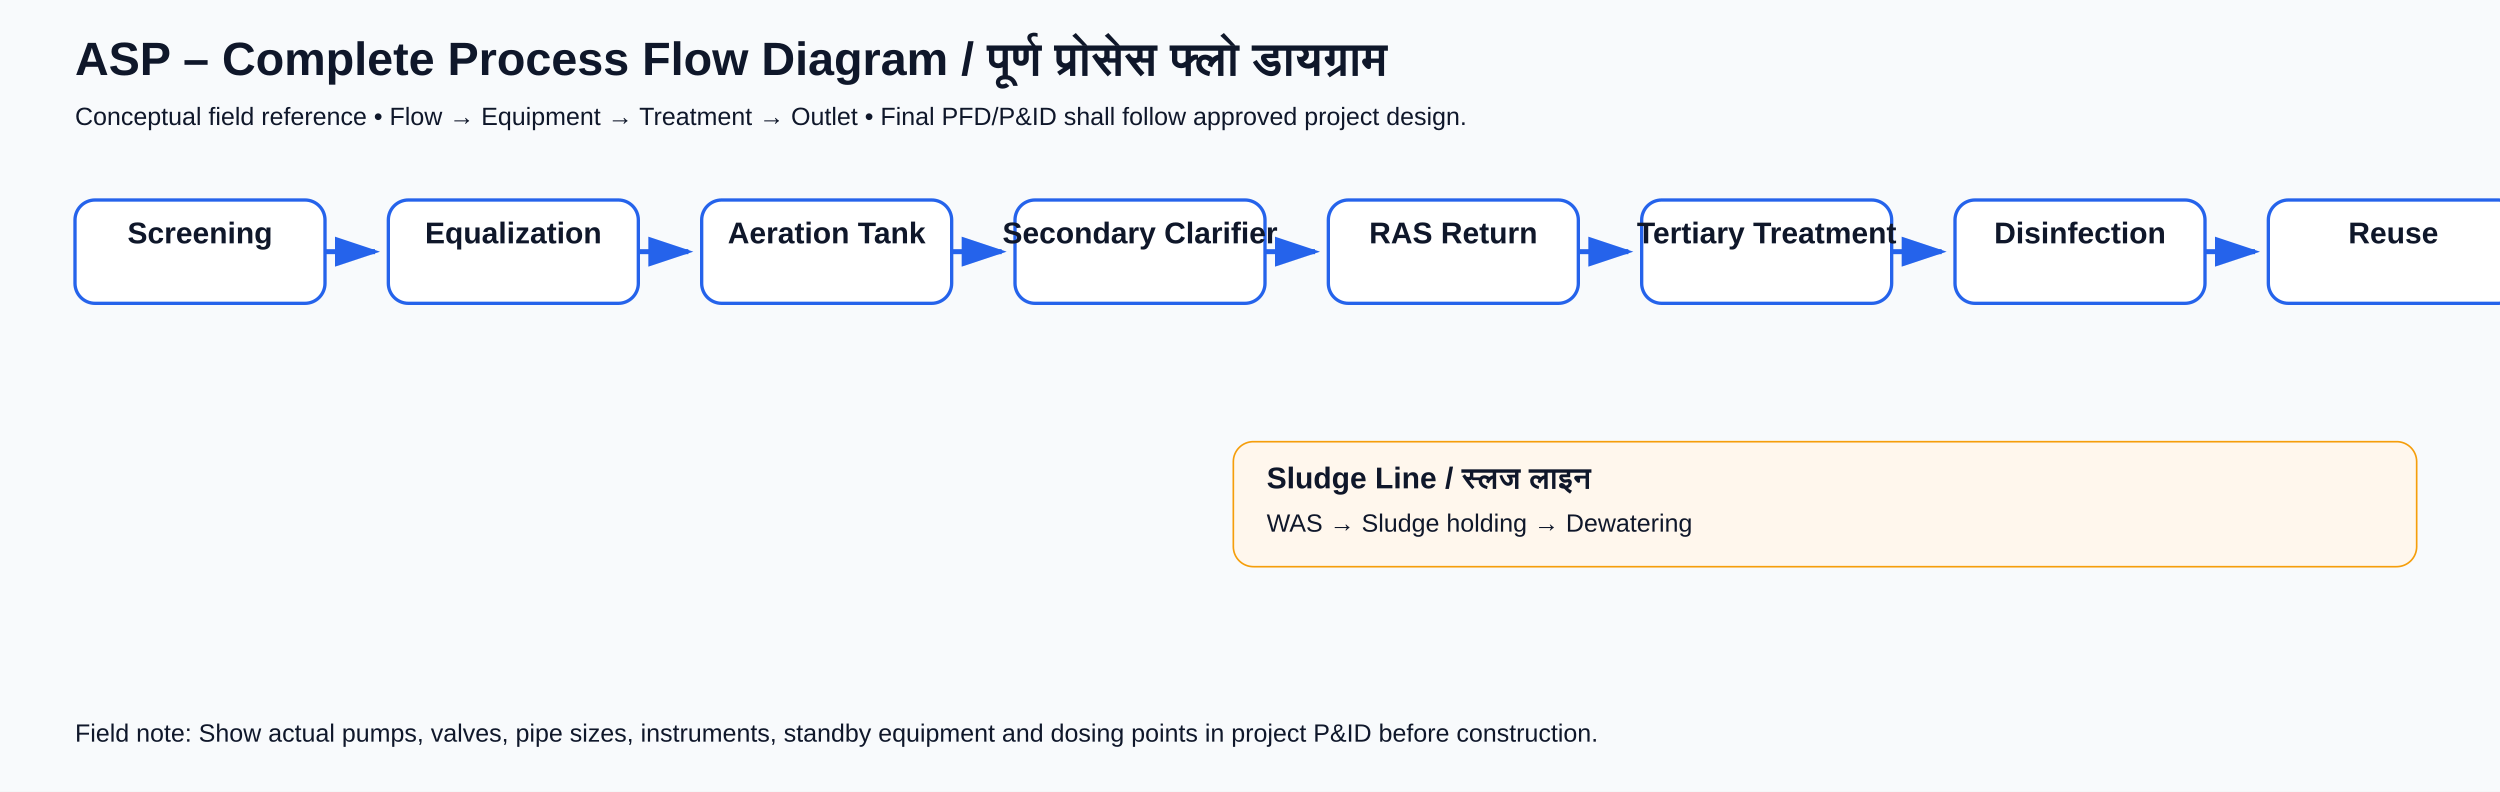
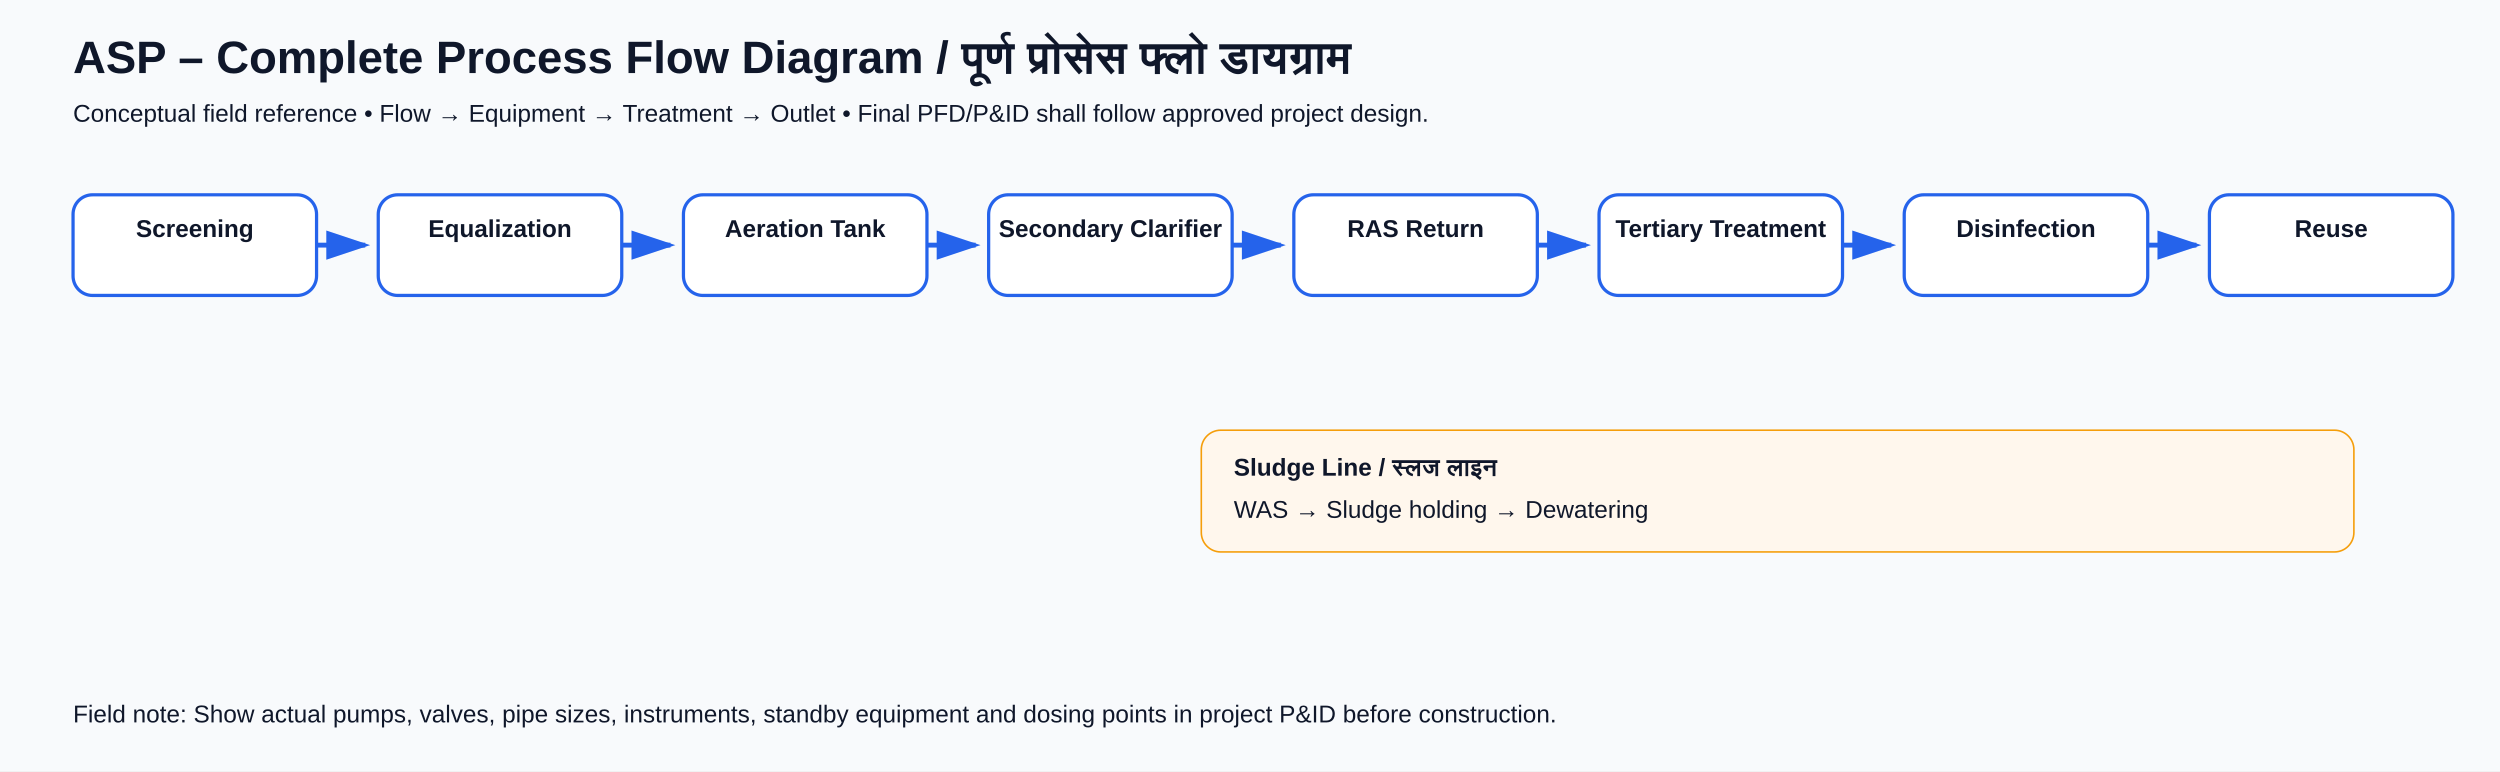
- <svg xmlns="http://www.w3.org/2000/svg" width="1500" height="475" viewBox="0 0 1500 475">
+ <svg xmlns="http://www.w3.org/2000/svg" width="1540" height="475" viewBox="0 0 1540 475">
  <defs>
    <marker id="a" markerWidth="10" markerHeight="10" refX="8" refY="3" orient="auto">
      <path d="M0,0 L0,6 L9,3 z" fill="#2563eb" />
    </marker>
-     <style>.t{font-family:Arial,sans-serif;fill:#0f172a}.b{fill:#fff;stroke:#2563eb;stroke-width:2}.l{stroke:#2563eb;stroke-width:3;fill:none;marker-end:url(#a)}.s{font-size:18px;font-weight:700}.n{font-size:15px}.h{font-size:28px;font-weight:700}</style>
+     <style>.t{font-family:Arial,sans-serif;fill:#0f172a}.b{fill:#fff;stroke:#2563eb;stroke-width:2}.l{stroke:#2563eb;stroke-width:3;fill:none;marker-end:url(#a)}.s{font-size:15px;font-weight:700}.n{font-size:15px}.h{font-size:28px;font-weight:700}</style>
  </defs>
  <rect width="100%" height="100%" fill="#f8fafc" />
  <text class="t h" x="45" y="45">ASP – Complete Process Flow Diagram / पूर्ण प्रोसेस फ्लो डायग्राम</text>
  <text class="t n" x="45" y="75">Conceptual field reference • Flow → Equipment → Treatment → Outlet • Final PFD/P&amp;ID shall follow approved project design.</text>
  <rect class="b" x="45" y="120" rx="12" width="150" height="62" />
  <text class="t s" text-anchor="middle" x="120.0" y="146">Screening</text>
  <rect class="b" x="233" y="120" rx="12" width="150" height="62" />
  <text class="t s" text-anchor="middle" x="308.0" y="146">Equalization</text>
  <rect class="b" x="421" y="120" rx="12" width="150" height="62" />
  <text class="t s" text-anchor="middle" x="496.0" y="146">Aeration Tank</text>
  <rect class="b" x="609" y="120" rx="12" width="150" height="62" />
  <text class="t s" text-anchor="middle" x="684.0" y="146">Secondary Clarifier</text>
  <rect class="b" x="797" y="120" rx="12" width="150" height="62" />
  <text class="t s" text-anchor="middle" x="872.0" y="146">RAS Return</text>
  <rect class="b" x="985" y="120" rx="12" width="150" height="62" />
  <text class="t s" text-anchor="middle" x="1060.0" y="146">Tertiary Treatment</text>
  <rect class="b" x="1173" y="120" rx="12" width="150" height="62" />
  <text class="t s" text-anchor="middle" x="1248.0" y="146">Disinfection</text>
  <rect class="b" x="1361" y="120" rx="12" width="150" height="62" />
  <text class="t s" text-anchor="middle" x="1436.0" y="146">Reuse</text>
  <path class="l" d="M195,151.0 L225,151.0" />
  <path class="l" d="M383,151.0 L413,151.0" />
  <path class="l" d="M571,151.0 L601,151.0" />
  <path class="l" d="M759,151.0 L789,151.0" />
  <path class="l" d="M947,151.0 L977,151.0" />
  <path class="l" d="M1135,151.0 L1165,151.0" />
  <path class="l" d="M1323,151.0 L1353,151.0" />
  <rect x="740" y="265" width="710" height="75" rx="12" fill="#fff7ed" stroke="#f59e0b" />
  <text class="t s" x="760" y="293">Sludge Line / स्लज लाइन</text>
  <text class="t n" x="760" y="319">WAS → Sludge holding → Dewatering</text>
  <text class="t n" x="45" y="445">Field note: Show actual pumps, valves, pipe sizes, instruments, standby equipment and dosing points in project P&amp;ID before construction.</text>
</svg>
